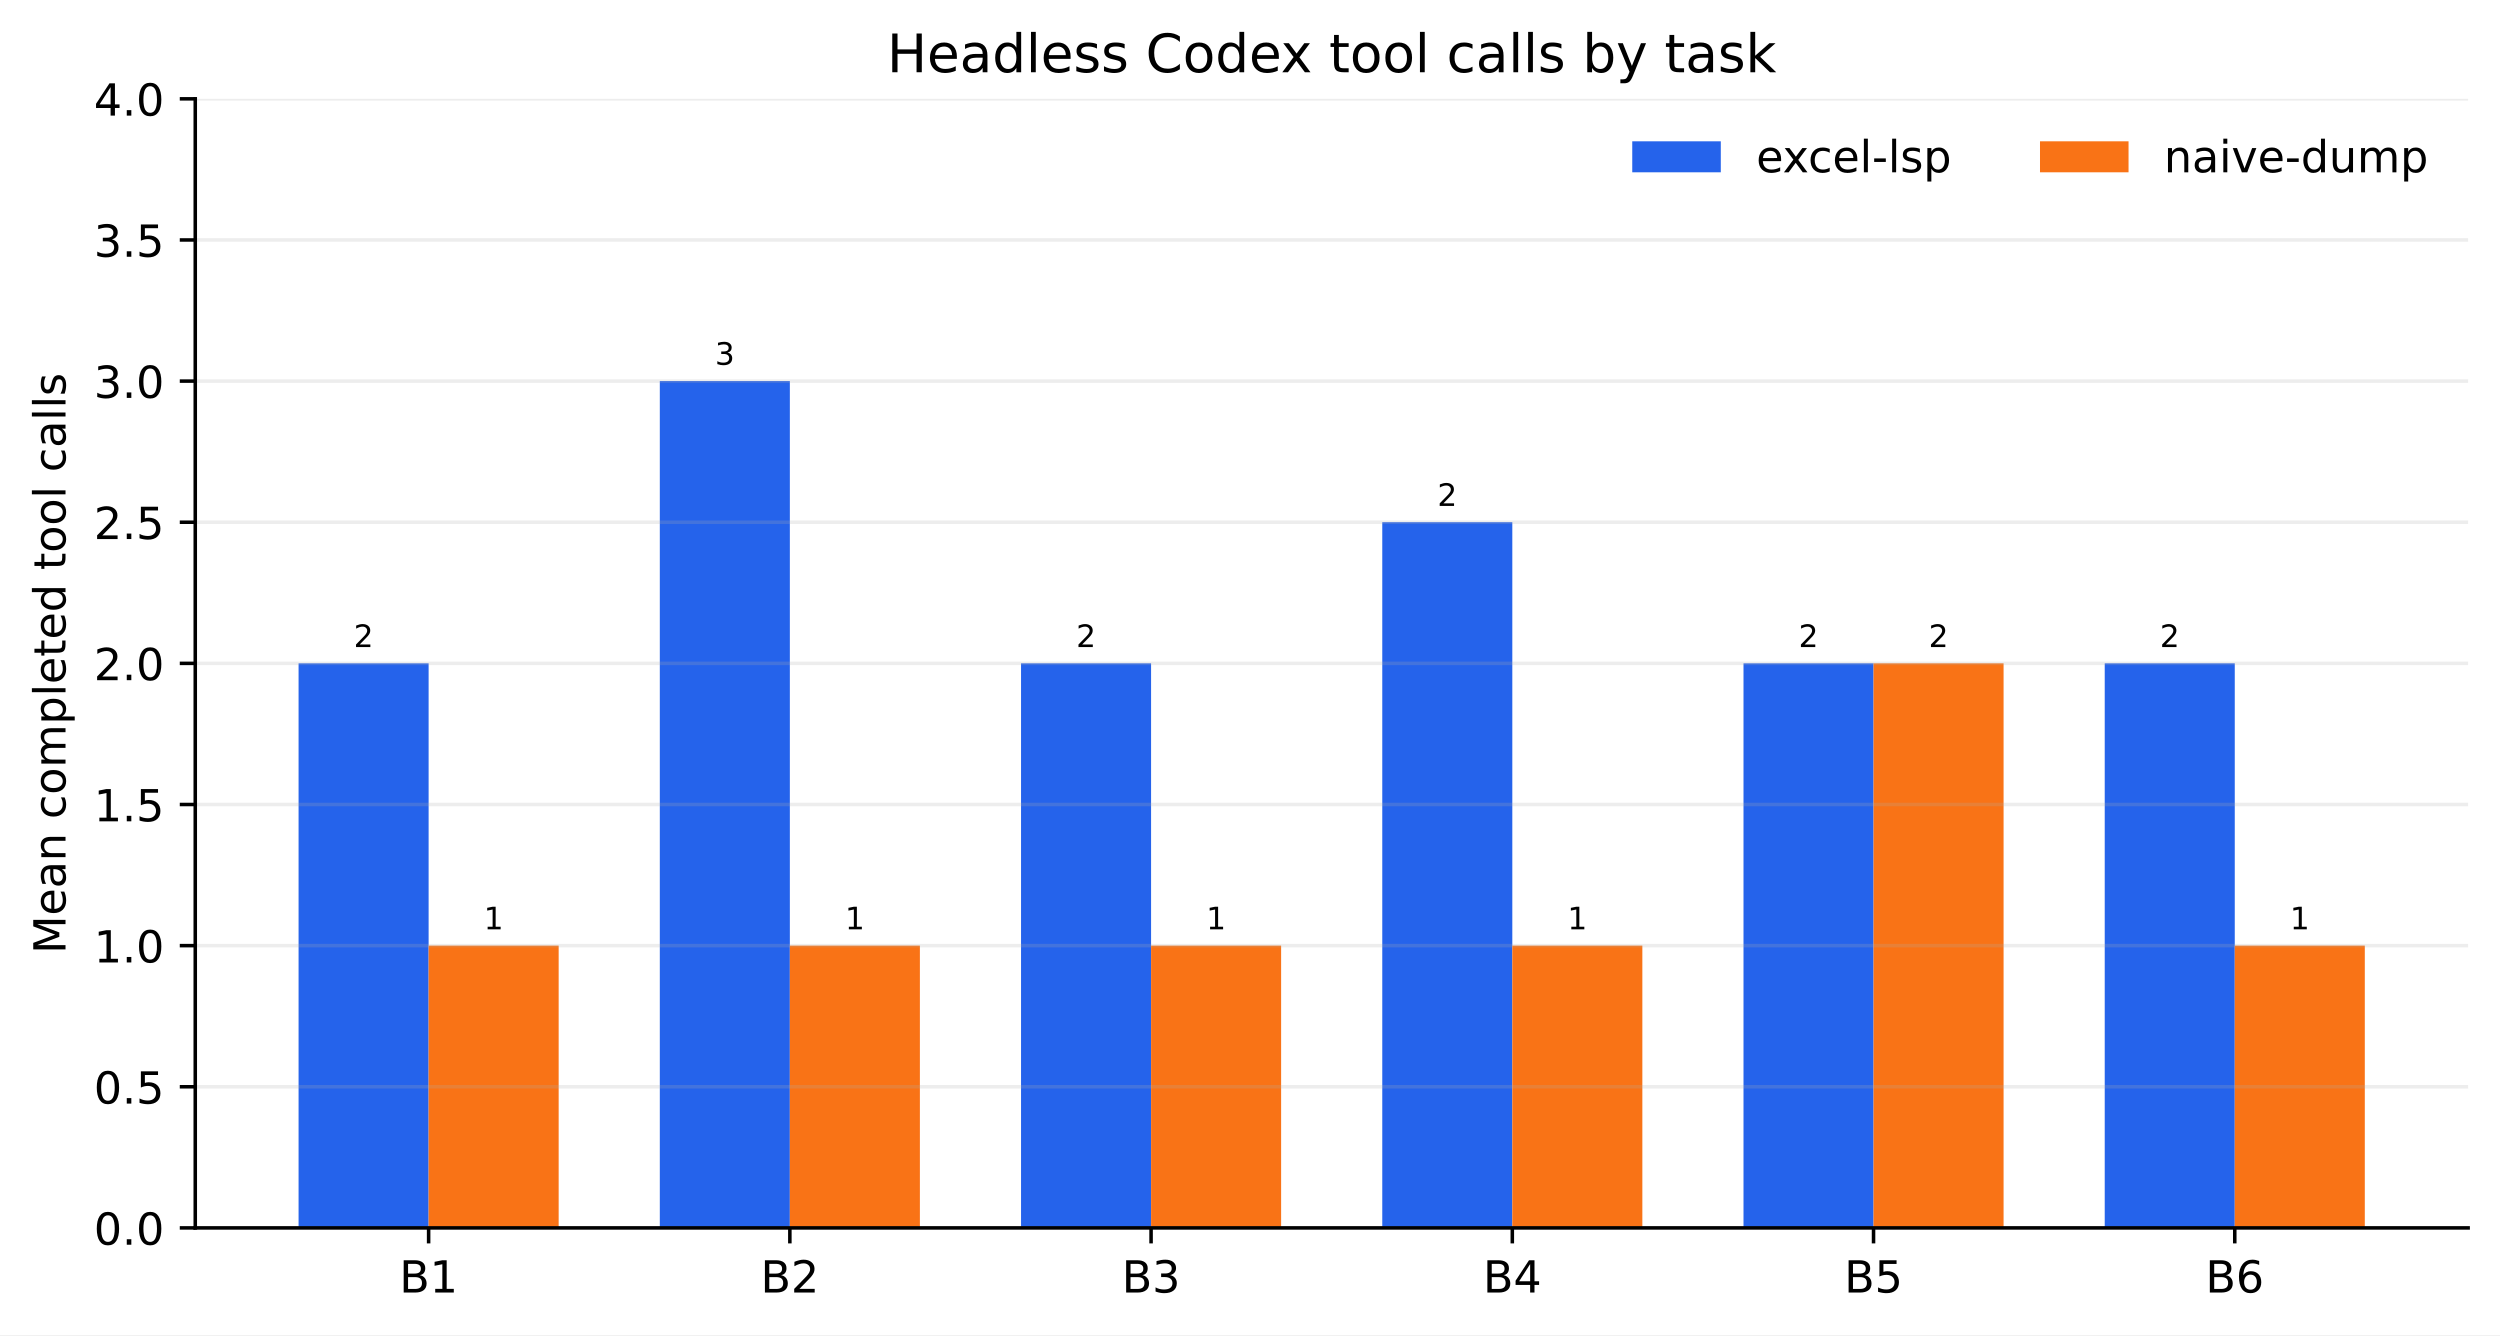
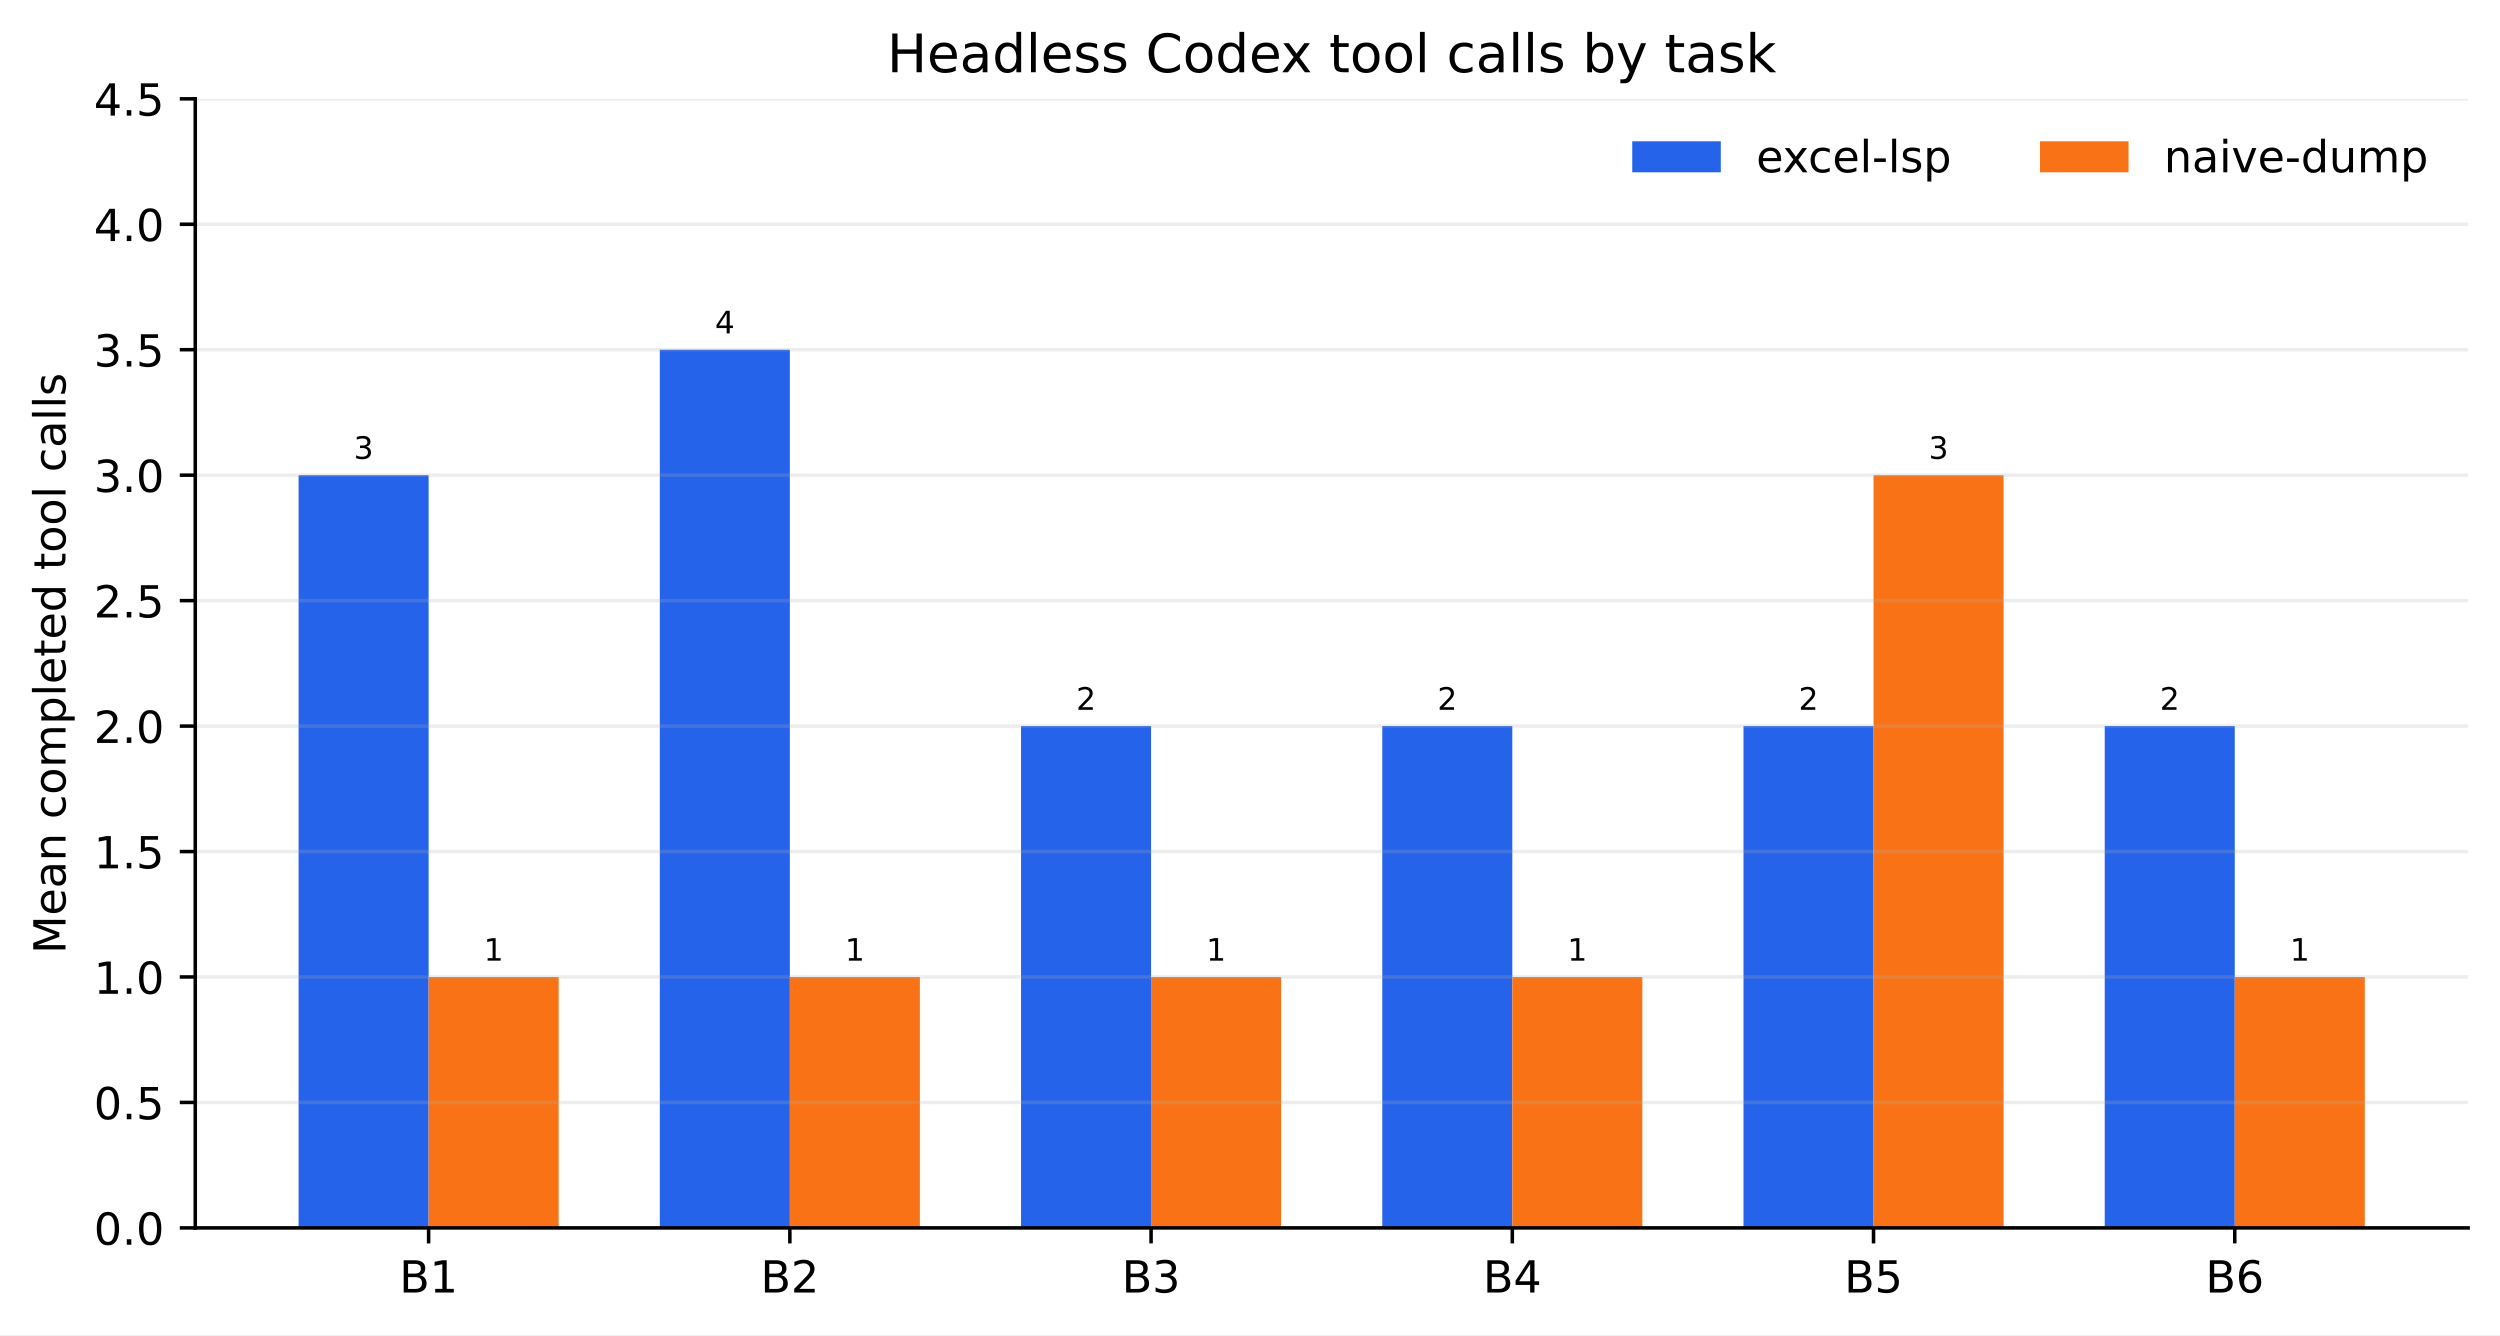
<svg xmlns="http://www.w3.org/2000/svg" xmlns:xlink="http://www.w3.org/1999/xlink" width="564.664pt" height="301.542pt" viewBox="0 0 564.664 301.542" version="1.1">
  <defs>
    <style type="text/css">*{stroke-linejoin: round; stroke-linecap: butt}</style>
  </defs>
  <g id="figure_1">
    <g id="patch_1">
      <path d="M 0 301.542 L 564.664 301.542 L 564.664 0 L 0 0 z " style="fill: #ffffff" />
    </g>
    <g id="axes_1">
      <g id="patch_2">
        <path d="M 44.104 277.342 L 557.464 277.342 L 557.464 22.318 L 44.104 22.318 z " style="fill: #ffffff" />
      </g>
      <g id="patch_3">
-         <path d="M 67.438 277.342 L 96.811 277.342 L 96.811 149.83 L 67.438 149.83 z " clip-path="url(#pd9f6a88621)" style="fill: #2563eb" />
+         <path d="M 67.438 277.342 L 96.811 277.342 L 96.811 107.326 L 67.438 107.326 z " clip-path="url(#pd9f6a88621)" style="fill: #2563eb" />
      </g>
      <g id="patch_4">
-         <path d="M 149.028 277.342 L 178.4 277.342 L 178.4 86.074 L 149.028 86.074 z " clip-path="url(#pd9f6a88621)" style="fill: #2563eb" />
+         <path d="M 149.028 277.342 L 178.4 277.342 L 178.4 78.99 L 149.028 78.99 z " clip-path="url(#pd9f6a88621)" style="fill: #2563eb" />
      </g>
      <g id="patch_5">
-         <path d="M 230.617 277.342 L 259.989 277.342 L 259.989 149.83 L 230.617 149.83 z " clip-path="url(#pd9f6a88621)" style="fill: #2563eb" />
+         <path d="M 230.617 277.342 L 259.989 277.342 L 259.989 163.998 L 230.617 163.998 z " clip-path="url(#pd9f6a88621)" style="fill: #2563eb" />
      </g>
      <g id="patch_6">
-         <path d="M 312.206 277.342 L 341.579 277.342 L 341.579 117.952 L 312.206 117.952 z " clip-path="url(#pd9f6a88621)" style="fill: #2563eb" />
+         <path d="M 312.206 277.342 L 341.579 277.342 L 341.579 163.998 L 312.206 163.998 z " clip-path="url(#pd9f6a88621)" style="fill: #2563eb" />
      </g>
      <g id="patch_7">
-         <path d="M 393.796 277.342 L 423.168 277.342 L 423.168 149.83 L 393.796 149.83 z " clip-path="url(#pd9f6a88621)" style="fill: #2563eb" />
+         <path d="M 393.796 277.342 L 423.168 277.342 L 423.168 163.998 L 393.796 163.998 z " clip-path="url(#pd9f6a88621)" style="fill: #2563eb" />
      </g>
      <g id="patch_8">
-         <path d="M 475.385 277.342 L 504.757 277.342 L 504.757 149.83 L 475.385 149.83 z " clip-path="url(#pd9f6a88621)" style="fill: #2563eb" />
+         <path d="M 475.385 277.342 L 504.757 277.342 L 504.757 163.998 L 475.385 163.998 z " clip-path="url(#pd9f6a88621)" style="fill: #2563eb" />
      </g>
      <g id="patch_9">
-         <path d="M 96.811 277.342 L 126.183 277.342 L 126.183 213.586 L 96.811 213.586 z " clip-path="url(#pd9f6a88621)" style="fill: #f97316" />
+         <path d="M 96.811 277.342 L 126.183 277.342 L 126.183 220.67 L 96.811 220.67 z " clip-path="url(#pd9f6a88621)" style="fill: #f97316" />
      </g>
      <g id="patch_10">
-         <path d="M 178.4 277.342 L 207.772 277.342 L 207.772 213.586 L 178.4 213.586 z " clip-path="url(#pd9f6a88621)" style="fill: #f97316" />
+         <path d="M 178.4 277.342 L 207.772 277.342 L 207.772 220.67 L 178.4 220.67 z " clip-path="url(#pd9f6a88621)" style="fill: #f97316" />
      </g>
      <g id="patch_11">
-         <path d="M 259.989 277.342 L 289.361 277.342 L 289.361 213.586 L 259.989 213.586 z " clip-path="url(#pd9f6a88621)" style="fill: #f97316" />
+         <path d="M 259.989 277.342 L 289.361 277.342 L 289.361 220.67 L 259.989 220.67 z " clip-path="url(#pd9f6a88621)" style="fill: #f97316" />
      </g>
      <g id="patch_12">
-         <path d="M 341.579 277.342 L 370.951 277.342 L 370.951 213.586 L 341.579 213.586 z " clip-path="url(#pd9f6a88621)" style="fill: #f97316" />
+         <path d="M 341.579 277.342 L 370.951 277.342 L 370.951 220.67 L 341.579 220.67 z " clip-path="url(#pd9f6a88621)" style="fill: #f97316" />
      </g>
      <g id="patch_13">
-         <path d="M 423.168 277.342 L 452.54 277.342 L 452.54 149.83 L 423.168 149.83 z " clip-path="url(#pd9f6a88621)" style="fill: #f97316" />
+         <path d="M 423.168 277.342 L 452.54 277.342 L 452.54 107.326 L 423.168 107.326 z " clip-path="url(#pd9f6a88621)" style="fill: #f97316" />
      </g>
      <g id="patch_14">
-         <path d="M 504.757 277.342 L 534.129 277.342 L 534.129 213.586 L 504.757 213.586 z " clip-path="url(#pd9f6a88621)" style="fill: #f97316" />
+         <path d="M 504.757 277.342 L 534.129 277.342 L 534.129 220.67 L 504.757 220.67 z " clip-path="url(#pd9f6a88621)" style="fill: #f97316" />
      </g>
      <g id="matplotlib.axis_1">
        <g id="xtick_1">
          <g id="line2d_1">
            <defs>
              <path id="m4d26722b5f" d="M 0 0 L 0 3.5 " style="stroke: #000000; stroke-width: 0.8" />
            </defs>
            <g>
              <use xlink:href="#m4d26722b5f" x="96.811" y="277.342" style="stroke: #000000; stroke-width: 0.8" />
            </g>
          </g>
          <g id="text_1">
            <g transform="translate(90.19889 291.9398) scale(0.1 -0.1)">
              <defs>
                <path id="DejaVuSans-25" d="M 1259 2228 L 1259 519 L 2272 519 Q 2781 519 3026 730 Q 3272 941 3272 1375 Q 3272 1813 3026 2020 Q 2781 2228 2272 2228 L 1259 2228 z M 1259 4147 L 1259 2741 L 2194 2741 Q 2656 2741 2882 2914 Q 3109 3088 3109 3444 Q 3109 3797 2882 3972 Q 2656 4147 2194 4147 L 1259 4147 z M 628 4666 L 2241 4666 Q 2963 4666 3353 4366 Q 3744 4066 3744 3513 Q 3744 3084 3544 2831 Q 3344 2578 2956 2516 Q 3422 2416 3680 2098 Q 3938 1781 3938 1306 Q 3938 681 3513 340 Q 3088 0 2303 0 L 628 0 L 628 4666 z " transform="scale(0.015625)" />
                <path id="DejaVuSans-14" d="M 794 531 L 1825 531 L 1825 4091 L 703 3866 L 703 4441 L 1819 4666 L 2450 4666 L 2450 531 L 3481 531 L 3481 0 L 794 0 L 794 531 z " transform="scale(0.015625)" />
              </defs>
              <use xlink:href="#DejaVuSans-25" />
              <use xlink:href="#DejaVuSans-14" transform="translate(68.60938 0)" />
            </g>
          </g>
        </g>
        <g id="xtick_2">
          <g id="line2d_2">
            <g>
              <use xlink:href="#m4d26722b5f" x="178.4" y="277.342" style="stroke: #000000; stroke-width: 0.8" />
            </g>
          </g>
          <g id="text_2">
            <g transform="translate(171.7882 291.9398) scale(0.1 -0.1)">
              <defs>
                <path id="DejaVuSans-15" d="M 1228 531 L 3431 531 L 3431 0 L 469 0 L 469 531 Q 828 903 1448 1529 Q 2069 2156 2228 2338 Q 2531 2678 2651 2914 Q 2772 3150 2772 3378 Q 2772 3750 2511 3984 Q 2250 4219 1831 4219 Q 1534 4219 1204 4116 Q 875 4013 500 3803 L 500 4441 Q 881 4594 1212 4672 Q 1544 4750 1819 4750 Q 2544 4750 2975 4387 Q 3406 4025 3406 3419 Q 3406 3131 3298 2873 Q 3191 2616 2906 2266 Q 2828 2175 2409 1742 Q 1991 1309 1228 531 z " transform="scale(0.015625)" />
              </defs>
              <use xlink:href="#DejaVuSans-25" />
              <use xlink:href="#DejaVuSans-15" transform="translate(68.60938 0)" />
            </g>
          </g>
        </g>
        <g id="xtick_3">
          <g id="line2d_3">
            <g>
              <use xlink:href="#m4d26722b5f" x="259.989" y="277.342" style="stroke: #000000; stroke-width: 0.8" />
            </g>
          </g>
          <g id="text_3">
            <g transform="translate(253.3775 291.9398) scale(0.1 -0.1)">
              <defs>
                <path id="DejaVuSans-16" d="M 2597 2516 Q 3050 2419 3304 2112 Q 3559 1806 3559 1356 Q 3559 666 3084 287 Q 2609 -91 1734 -91 Q 1441 -91 1130 -33 Q 819 25 488 141 L 488 750 Q 750 597 1062 519 Q 1375 441 1716 441 Q 2309 441 2620 675 Q 2931 909 2931 1356 Q 2931 1769 2642 2001 Q 2353 2234 1838 2234 L 1294 2234 L 1294 2753 L 1863 2753 Q 2328 2753 2575 2939 Q 2822 3125 2822 3475 Q 2822 3834 2567 4026 Q 2313 4219 1838 4219 Q 1578 4219 1281 4162 Q 984 4106 628 3988 L 628 4550 Q 988 4650 1302 4700 Q 1616 4750 1894 4750 Q 2613 4750 3031 4423 Q 3450 4097 3450 3541 Q 3450 3153 3228 2886 Q 3006 2619 2597 2516 z " transform="scale(0.015625)" />
              </defs>
              <use xlink:href="#DejaVuSans-25" />
              <use xlink:href="#DejaVuSans-16" transform="translate(68.60938 0)" />
            </g>
          </g>
        </g>
        <g id="xtick_4">
          <g id="line2d_4">
            <g>
              <use xlink:href="#m4d26722b5f" x="341.579" y="277.342" style="stroke: #000000; stroke-width: 0.8" />
            </g>
          </g>
          <g id="text_4">
            <g transform="translate(334.9668 291.9398) scale(0.1 -0.1)">
              <defs>
                <path id="DejaVuSans-17" d="M 2419 4116 L 825 1625 L 2419 1625 L 2419 4116 z M 2253 4666 L 3047 4666 L 3047 1625 L 3713 1625 L 3713 1100 L 3047 1100 L 3047 0 L 2419 0 L 2419 1100 L 313 1100 L 313 1709 L 2253 4666 z " transform="scale(0.015625)" />
              </defs>
              <use xlink:href="#DejaVuSans-25" />
              <use xlink:href="#DejaVuSans-17" transform="translate(68.60938 0)" />
            </g>
          </g>
        </g>
        <g id="xtick_5">
          <g id="line2d_5">
            <g>
              <use xlink:href="#m4d26722b5f" x="423.168" y="277.342" style="stroke: #000000; stroke-width: 0.8" />
            </g>
          </g>
          <g id="text_5">
            <g transform="translate(416.5562 291.9398) scale(0.1 -0.1)">
              <defs>
                <path id="DejaVuSans-18" d="M 691 4666 L 3169 4666 L 3169 4134 L 1269 4134 L 1269 2991 Q 1406 3038 1543 3061 Q 1681 3084 1819 3084 Q 2600 3084 3056 2656 Q 3513 2228 3513 1497 Q 3513 744 3044 326 Q 2575 -91 1722 -91 Q 1428 -91 1123 -41 Q 819 9 494 109 L 494 744 Q 775 591 1075 516 Q 1375 441 1709 441 Q 2250 441 2565 725 Q 2881 1009 2881 1497 Q 2881 1984 2565 2268 Q 2250 2553 1709 2553 Q 1456 2553 1204 2497 Q 953 2441 691 2322 L 691 4666 z " transform="scale(0.015625)" />
              </defs>
              <use xlink:href="#DejaVuSans-25" />
              <use xlink:href="#DejaVuSans-18" transform="translate(68.60938 0)" />
            </g>
          </g>
        </g>
        <g id="xtick_6">
          <g id="line2d_6">
            <g>
              <use xlink:href="#m4d26722b5f" x="504.757" y="277.342" style="stroke: #000000; stroke-width: 0.8" />
            </g>
          </g>
          <g id="text_6">
            <g transform="translate(498.1455 291.9398) scale(0.1 -0.1)">
              <defs>
                <path id="DejaVuSans-19" d="M 2113 2584 Q 1688 2584 1439 2293 Q 1191 2003 1191 1497 Q 1191 994 1439 701 Q 1688 409 2113 409 Q 2538 409 2786 701 Q 3034 994 3034 1497 Q 3034 2003 2786 2293 Q 2538 2584 2113 2584 z M 3366 4563 L 3366 3988 Q 3128 4100 2886 4159 Q 2644 4219 2406 4219 Q 1781 4219 1451 3797 Q 1122 3375 1075 2522 Q 1259 2794 1537 2939 Q 1816 3084 2150 3084 Q 2853 3084 3261 2657 Q 3669 2231 3669 1497 Q 3669 778 3244 343 Q 2819 -91 2113 -91 Q 1303 -91 875 529 Q 447 1150 447 2328 Q 447 3434 972 4092 Q 1497 4750 2381 4750 Q 2619 4750 2861 4703 Q 3103 4656 3366 4563 z " transform="scale(0.015625)" />
              </defs>
              <use xlink:href="#DejaVuSans-25" />
              <use xlink:href="#DejaVuSans-19" transform="translate(68.60938 0)" />
            </g>
          </g>
        </g>
      </g>
      <g id="matplotlib.axis_2">
        <g id="ytick_1">
          <g id="line2d_7">
            <path d="M 44.104 277.342 L 557.464 277.342 " clip-path="url(#pd9f6a88621)" style="fill: none; stroke: #b0b0b0; stroke-opacity: 0.22; stroke-width: 0.8; stroke-linecap: square" />
          </g>
          <g id="line2d_8">
            <defs>
              <path id="mf0ad8e5851" d="M 0 0 L -3.5 0 " style="stroke: #000000; stroke-width: 0.8" />
            </defs>
            <g>
              <use xlink:href="#mf0ad8e5851" x="44.104" y="277.342" style="stroke: #000000; stroke-width: 0.8" />
            </g>
          </g>
          <g id="text_7">
            <g transform="translate(21.20078 281.141) scale(0.1 -0.1)">
              <defs>
                <path id="DejaVuSans-13" d="M 2034 4250 Q 1547 4250 1301 3770 Q 1056 3291 1056 2328 Q 1056 1369 1301 889 Q 1547 409 2034 409 Q 2525 409 2770 889 Q 3016 1369 3016 2328 Q 3016 3291 2770 3770 Q 2525 4250 2034 4250 z M 2034 4750 Q 2819 4750 3233 4129 Q 3647 3509 3647 2328 Q 3647 1150 3233 529 Q 2819 -91 2034 -91 Q 1250 -91 836 529 Q 422 1150 422 2328 Q 422 3509 836 4129 Q 1250 4750 2034 4750 z " transform="scale(0.015625)" />
                <path id="DejaVuSans-11" d="M 684 794 L 1344 794 L 1344 0 L 684 0 L 684 794 z " transform="scale(0.015625)" />
              </defs>
              <use xlink:href="#DejaVuSans-13" />
              <use xlink:href="#DejaVuSans-11" transform="translate(63.625 0)" />
              <use xlink:href="#DejaVuSans-13" transform="translate(95.40625 0)" />
            </g>
          </g>
        </g>
        <g id="ytick_2">
          <g id="line2d_9">
-             <path d="M 44.104 245.464 L 557.464 245.464 " clip-path="url(#pd9f6a88621)" style="fill: none; stroke: #b0b0b0; stroke-opacity: 0.22; stroke-width: 0.8; stroke-linecap: square" />
+             <path d="M 44.104 249.006 L 557.464 249.006 " clip-path="url(#pd9f6a88621)" style="fill: none; stroke: #b0b0b0; stroke-opacity: 0.22; stroke-width: 0.8; stroke-linecap: square" />
          </g>
          <g id="line2d_10">
            <g>
-               <use xlink:href="#mf0ad8e5851" x="44.104" y="245.464" style="stroke: #000000; stroke-width: 0.8" />
+               <use xlink:href="#mf0ad8e5851" x="44.104" y="249.006" style="stroke: #000000; stroke-width: 0.8" />
            </g>
          </g>
          <g id="text_8">
-             <g transform="translate(21.20078 249.263) scale(0.1 -0.1)">
+             <g transform="translate(21.20078 252.805) scale(0.1 -0.1)">
              <use xlink:href="#DejaVuSans-13" />
              <use xlink:href="#DejaVuSans-11" transform="translate(63.625 0)" />
              <use xlink:href="#DejaVuSans-18" transform="translate(95.40625 0)" />
            </g>
          </g>
        </g>
        <g id="ytick_3">
          <g id="line2d_11">
-             <path d="M 44.104 213.586 L 557.464 213.586 " clip-path="url(#pd9f6a88621)" style="fill: none; stroke: #b0b0b0; stroke-opacity: 0.22; stroke-width: 0.8; stroke-linecap: square" />
+             <path d="M 44.104 220.67 L 557.464 220.67 " clip-path="url(#pd9f6a88621)" style="fill: none; stroke: #b0b0b0; stroke-opacity: 0.22; stroke-width: 0.8; stroke-linecap: square" />
          </g>
          <g id="line2d_12">
            <g>
-               <use xlink:href="#mf0ad8e5851" x="44.104" y="213.586" style="stroke: #000000; stroke-width: 0.8" />
+               <use xlink:href="#mf0ad8e5851" x="44.104" y="220.67" style="stroke: #000000; stroke-width: 0.8" />
            </g>
          </g>
          <g id="text_9">
-             <g transform="translate(21.20078 217.385) scale(0.1 -0.1)">
+             <g transform="translate(21.20078 224.469) scale(0.1 -0.1)">
              <use xlink:href="#DejaVuSans-14" />
              <use xlink:href="#DejaVuSans-11" transform="translate(63.625 0)" />
              <use xlink:href="#DejaVuSans-13" transform="translate(95.40625 0)" />
            </g>
          </g>
        </g>
        <g id="ytick_4">
          <g id="line2d_13">
-             <path d="M 44.104 181.708 L 557.464 181.708 " clip-path="url(#pd9f6a88621)" style="fill: none; stroke: #b0b0b0; stroke-opacity: 0.22; stroke-width: 0.8; stroke-linecap: square" />
+             <path d="M 44.104 192.334 L 557.464 192.334 " clip-path="url(#pd9f6a88621)" style="fill: none; stroke: #b0b0b0; stroke-opacity: 0.22; stroke-width: 0.8; stroke-linecap: square" />
          </g>
          <g id="line2d_14">
            <g>
-               <use xlink:href="#mf0ad8e5851" x="44.104" y="181.708" style="stroke: #000000; stroke-width: 0.8" />
+               <use xlink:href="#mf0ad8e5851" x="44.104" y="192.334" style="stroke: #000000; stroke-width: 0.8" />
            </g>
          </g>
          <g id="text_10">
-             <g transform="translate(21.20078 185.507) scale(0.1 -0.1)">
+             <g transform="translate(21.20078 196.133) scale(0.1 -0.1)">
              <use xlink:href="#DejaVuSans-14" />
              <use xlink:href="#DejaVuSans-11" transform="translate(63.625 0)" />
              <use xlink:href="#DejaVuSans-18" transform="translate(95.40625 0)" />
            </g>
          </g>
        </g>
        <g id="ytick_5">
          <g id="line2d_15">
-             <path d="M 44.104 149.83 L 557.464 149.83 " clip-path="url(#pd9f6a88621)" style="fill: none; stroke: #b0b0b0; stroke-opacity: 0.22; stroke-width: 0.8; stroke-linecap: square" />
+             <path d="M 44.104 163.998 L 557.464 163.998 " clip-path="url(#pd9f6a88621)" style="fill: none; stroke: #b0b0b0; stroke-opacity: 0.22; stroke-width: 0.8; stroke-linecap: square" />
          </g>
          <g id="line2d_16">
            <g>
-               <use xlink:href="#mf0ad8e5851" x="44.104" y="149.83" style="stroke: #000000; stroke-width: 0.8" />
+               <use xlink:href="#mf0ad8e5851" x="44.104" y="163.998" style="stroke: #000000; stroke-width: 0.8" />
            </g>
          </g>
          <g id="text_11">
-             <g transform="translate(21.20078 153.629) scale(0.1 -0.1)">
+             <g transform="translate(21.20078 167.797) scale(0.1 -0.1)">
              <use xlink:href="#DejaVuSans-15" />
              <use xlink:href="#DejaVuSans-11" transform="translate(63.625 0)" />
              <use xlink:href="#DejaVuSans-13" transform="translate(95.40625 0)" />
            </g>
          </g>
        </g>
        <g id="ytick_6">
          <g id="line2d_17">
-             <path d="M 44.104 117.952 L 557.464 117.952 " clip-path="url(#pd9f6a88621)" style="fill: none; stroke: #b0b0b0; stroke-opacity: 0.22; stroke-width: 0.8; stroke-linecap: square" />
+             <path d="M 44.104 135.662 L 557.464 135.662 " clip-path="url(#pd9f6a88621)" style="fill: none; stroke: #b0b0b0; stroke-opacity: 0.22; stroke-width: 0.8; stroke-linecap: square" />
          </g>
          <g id="line2d_18">
            <g>
-               <use xlink:href="#mf0ad8e5851" x="44.104" y="117.952" style="stroke: #000000; stroke-width: 0.8" />
+               <use xlink:href="#mf0ad8e5851" x="44.104" y="135.662" style="stroke: #000000; stroke-width: 0.8" />
            </g>
          </g>
          <g id="text_12">
-             <g transform="translate(21.20078 121.751) scale(0.1 -0.1)">
+             <g transform="translate(21.20078 139.461) scale(0.1 -0.1)">
              <use xlink:href="#DejaVuSans-15" />
              <use xlink:href="#DejaVuSans-11" transform="translate(63.625 0)" />
              <use xlink:href="#DejaVuSans-18" transform="translate(95.40625 0)" />
            </g>
          </g>
        </g>
        <g id="ytick_7">
          <g id="line2d_19">
-             <path d="M 44.104 86.074 L 557.464 86.074 " clip-path="url(#pd9f6a88621)" style="fill: none; stroke: #b0b0b0; stroke-opacity: 0.22; stroke-width: 0.8; stroke-linecap: square" />
+             <path d="M 44.104 107.326 L 557.464 107.326 " clip-path="url(#pd9f6a88621)" style="fill: none; stroke: #b0b0b0; stroke-opacity: 0.22; stroke-width: 0.8; stroke-linecap: square" />
          </g>
          <g id="line2d_20">
            <g>
-               <use xlink:href="#mf0ad8e5851" x="44.104" y="86.074" style="stroke: #000000; stroke-width: 0.8" />
+               <use xlink:href="#mf0ad8e5851" x="44.104" y="107.326" style="stroke: #000000; stroke-width: 0.8" />
            </g>
          </g>
          <g id="text_13">
-             <g transform="translate(21.20078 89.87295) scale(0.1 -0.1)">
+             <g transform="translate(21.20078 111.125) scale(0.1 -0.1)">
              <use xlink:href="#DejaVuSans-16" />
              <use xlink:href="#DejaVuSans-11" transform="translate(63.625 0)" />
              <use xlink:href="#DejaVuSans-13" transform="translate(95.40625 0)" />
            </g>
          </g>
        </g>
        <g id="ytick_8">
          <g id="line2d_21">
-             <path d="M 44.104 54.196 L 557.464 54.196 " clip-path="url(#pd9f6a88621)" style="fill: none; stroke: #b0b0b0; stroke-opacity: 0.22; stroke-width: 0.8; stroke-linecap: square" />
+             <path d="M 44.104 78.99 L 557.464 78.99 " clip-path="url(#pd9f6a88621)" style="fill: none; stroke: #b0b0b0; stroke-opacity: 0.22; stroke-width: 0.8; stroke-linecap: square" />
          </g>
          <g id="line2d_22">
            <g>
-               <use xlink:href="#mf0ad8e5851" x="44.104" y="54.196" style="stroke: #000000; stroke-width: 0.8" />
+               <use xlink:href="#mf0ad8e5851" x="44.104" y="78.99" style="stroke: #000000; stroke-width: 0.8" />
            </g>
          </g>
          <g id="text_14">
-             <g transform="translate(21.20078 57.99495) scale(0.1 -0.1)">
+             <g transform="translate(21.20078 82.78895) scale(0.1 -0.1)">
              <use xlink:href="#DejaVuSans-16" />
              <use xlink:href="#DejaVuSans-11" transform="translate(63.625 0)" />
              <use xlink:href="#DejaVuSans-18" transform="translate(95.40625 0)" />
            </g>
          </g>
        </g>
        <g id="ytick_9">
          <g id="line2d_23">
+             <path d="M 44.104 50.654 L 557.464 50.654 " clip-path="url(#pd9f6a88621)" style="fill: none; stroke: #b0b0b0; stroke-opacity: 0.22; stroke-width: 0.8; stroke-linecap: square" />
+           </g>
+           <g id="line2d_24">
+             <g>
+               <use xlink:href="#mf0ad8e5851" x="44.104" y="50.654" style="stroke: #000000; stroke-width: 0.8" />
+             </g>
+           </g>
+           <g id="text_15">
+             <g transform="translate(21.20078 54.45295) scale(0.1 -0.1)">
+               <use xlink:href="#DejaVuSans-17" />
+               <use xlink:href="#DejaVuSans-11" transform="translate(63.625 0)" />
+               <use xlink:href="#DejaVuSans-13" transform="translate(95.40625 0)" />
+             </g>
+           </g>
+         </g>
+         <g id="ytick_10">
+           <g id="line2d_25">
            <path d="M 44.104 22.318 L 557.464 22.318 " clip-path="url(#pd9f6a88621)" style="fill: none; stroke: #b0b0b0; stroke-opacity: 0.22; stroke-width: 0.8; stroke-linecap: square" />
          </g>
-           <g id="line2d_24">
+           <g id="line2d_26">
            <g>
              <use xlink:href="#mf0ad8e5851" x="44.104" y="22.318" style="stroke: #000000; stroke-width: 0.8" />
            </g>
          </g>
-           <g id="text_15">
+           <g id="text_16">
            <g transform="translate(21.20078 26.11695) scale(0.1 -0.1)">
              <use xlink:href="#DejaVuSans-17" />
              <use xlink:href="#DejaVuSans-11" transform="translate(63.625 0)" />
-               <use xlink:href="#DejaVuSans-13" transform="translate(95.40625 0)" />
-             </g>
-           </g>
-         </g>
-         <g id="text_16">
+               <use xlink:href="#DejaVuSans-18" transform="translate(95.40625 0)" />
+             </g>
+           </g>
+         </g>
+         <g id="text_17">
          <g transform="translate(14.79844 215.4145) rotate(-90) scale(0.1 -0.1)">
            <defs>
              <path id="DejaVuSans-30" d="M 628 4666 L 1569 4666 L 2759 1491 L 3956 4666 L 4897 4666 L 4897 0 L 4281 0 L 4281 4097 L 3078 897 L 2444 897 L 1241 4097 L 1241 0 L 628 0 L 628 4666 z " transform="scale(0.015625)" />
              <path id="DejaVuSans-48" d="M 3597 1894 L 3597 1613 L 953 1613 Q 991 1019 1311 708 Q 1631 397 2203 397 Q 2534 397 2845 478 Q 3156 559 3463 722 L 3463 178 Q 3153 47 2828 -22 Q 2503 -91 2169 -91 Q 1331 -91 842 396 Q 353 884 353 1716 Q 353 2575 817 3079 Q 1281 3584 2069 3584 Q 2775 3584 3186 3129 Q 3597 2675 3597 1894 z M 3022 2063 Q 3016 2534 2758 2815 Q 2500 3097 2075 3097 Q 1594 3097 1305 2825 Q 1016 2553 972 2059 L 3022 2063 z " transform="scale(0.015625)" />
              <path id="DejaVuSans-44" d="M 2194 1759 Q 1497 1759 1228 1600 Q 959 1441 959 1056 Q 959 750 1161 570 Q 1363 391 1709 391 Q 2188 391 2477 730 Q 2766 1069 2766 1631 L 2766 1759 L 2194 1759 z M 3341 1997 L 3341 0 L 2766 0 L 2766 531 Q 2569 213 2275 61 Q 1981 -91 1556 -91 Q 1019 -91 701 211 Q 384 513 384 1019 Q 384 1609 779 1909 Q 1175 2209 1959 2209 L 2766 2209 L 2766 2266 Q 2766 2663 2505 2880 Q 2244 3097 1772 3097 Q 1472 3097 1187 3025 Q 903 2953 641 2809 L 641 3341 Q 956 3463 1253 3523 Q 1550 3584 1831 3584 Q 2591 3584 2966 3190 Q 3341 2797 3341 1997 z " transform="scale(0.015625)" />
              <path id="DejaVuSans-51" d="M 3513 2113 L 3513 0 L 2938 0 L 2938 2094 Q 2938 2591 2744 2837 Q 2550 3084 2163 3084 Q 1697 3084 1428 2787 Q 1159 2491 1159 1978 L 1159 0 L 581 0 L 581 3500 L 1159 3500 L 1159 2956 Q 1366 3272 1645 3428 Q 1925 3584 2291 3584 Q 2894 3584 3203 3211 Q 3513 2838 3513 2113 z " transform="scale(0.015625)" />
              <path id="DejaVuSans-3" transform="scale(0.015625)" />
              <path id="DejaVuSans-46" d="M 3122 3366 L 3122 2828 Q 2878 2963 2633 3030 Q 2388 3097 2138 3097 Q 1578 3097 1268 2742 Q 959 2388 959 1747 Q 959 1106 1268 751 Q 1578 397 2138 397 Q 2388 397 2633 464 Q 2878 531 3122 666 L 3122 134 Q 2881 22 2623 -34 Q 2366 -91 2075 -91 Q 1284 -91 818 406 Q 353 903 353 1747 Q 353 2603 823 3093 Q 1294 3584 2113 3584 Q 2378 3584 2631 3529 Q 2884 3475 3122 3366 z " transform="scale(0.015625)" />
              <path id="DejaVuSans-52" d="M 1959 3097 Q 1497 3097 1228 2736 Q 959 2375 959 1747 Q 959 1119 1226 758 Q 1494 397 1959 397 Q 2419 397 2687 759 Q 2956 1122 2956 1747 Q 2956 2369 2687 2733 Q 2419 3097 1959 3097 z M 1959 3584 Q 2709 3584 3137 3096 Q 3566 2609 3566 1747 Q 3566 888 3137 398 Q 2709 -91 1959 -91 Q 1206 -91 779 398 Q 353 888 353 1747 Q 353 2609 779 3096 Q 1206 3584 1959 3584 z " transform="scale(0.015625)" />
              <path id="DejaVuSans-50" d="M 3328 2828 Q 3544 3216 3844 3400 Q 4144 3584 4550 3584 Q 5097 3584 5394 3201 Q 5691 2819 5691 2113 L 5691 0 L 5113 0 L 5113 2094 Q 5113 2597 4934 2840 Q 4756 3084 4391 3084 Q 3944 3084 3684 2787 Q 3425 2491 3425 1978 L 3425 0 L 2847 0 L 2847 2094 Q 2847 2600 2669 2842 Q 2491 3084 2119 3084 Q 1678 3084 1418 2786 Q 1159 2488 1159 1978 L 1159 0 L 581 0 L 581 3500 L 1159 3500 L 1159 2956 Q 1356 3278 1631 3431 Q 1906 3584 2284 3584 Q 2666 3584 2933 3390 Q 3200 3197 3328 2828 z " transform="scale(0.015625)" />
              <path id="DejaVuSans-53" d="M 1159 525 L 1159 -1331 L 581 -1331 L 581 3500 L 1159 3500 L 1159 2969 Q 1341 3281 1617 3432 Q 1894 3584 2278 3584 Q 2916 3584 3314 3078 Q 3713 2572 3713 1747 Q 3713 922 3314 415 Q 2916 -91 2278 -91 Q 1894 -91 1617 61 Q 1341 213 1159 525 z M 3116 1747 Q 3116 2381 2855 2742 Q 2594 3103 2138 3103 Q 1681 3103 1420 2742 Q 1159 2381 1159 1747 Q 1159 1113 1420 752 Q 1681 391 2138 391 Q 2594 391 2855 752 Q 3116 1113 3116 1747 z " transform="scale(0.015625)" />
              <path id="DejaVuSans-4f" d="M 603 4863 L 1178 4863 L 1178 0 L 603 0 L 603 4863 z " transform="scale(0.015625)" />
              <path id="DejaVuSans-57" d="M 1172 4494 L 1172 3500 L 2356 3500 L 2356 3053 L 1172 3053 L 1172 1153 Q 1172 725 1289 603 Q 1406 481 1766 481 L 2356 481 L 2356 0 L 1766 0 Q 1100 0 847 248 Q 594 497 594 1153 L 594 3053 L 172 3053 L 172 3500 L 594 3500 L 594 4494 L 1172 4494 z " transform="scale(0.015625)" />
              <path id="DejaVuSans-47" d="M 2906 2969 L 2906 4863 L 3481 4863 L 3481 0 L 2906 0 L 2906 525 Q 2725 213 2448 61 Q 2172 -91 1784 -91 Q 1150 -91 751 415 Q 353 922 353 1747 Q 353 2572 751 3078 Q 1150 3584 1784 3584 Q 2172 3584 2448 3432 Q 2725 3281 2906 2969 z M 947 1747 Q 947 1113 1208 752 Q 1469 391 1925 391 Q 2381 391 2643 752 Q 2906 1113 2906 1747 Q 2906 2381 2643 2742 Q 2381 3103 1925 3103 Q 1469 3103 1208 2742 Q 947 2381 947 1747 z " transform="scale(0.015625)" />
              <path id="DejaVuSans-56" d="M 2834 3397 L 2834 2853 Q 2591 2978 2328 3040 Q 2066 3103 1784 3103 Q 1356 3103 1142 2972 Q 928 2841 928 2578 Q 928 2378 1081 2264 Q 1234 2150 1697 2047 L 1894 2003 Q 2506 1872 2764 1633 Q 3022 1394 3022 966 Q 3022 478 2636 193 Q 2250 -91 1575 -91 Q 1294 -91 989 -36 Q 684 19 347 128 L 347 722 Q 666 556 975 473 Q 1284 391 1588 391 Q 1994 391 2212 530 Q 2431 669 2431 922 Q 2431 1156 2273 1281 Q 2116 1406 1581 1522 L 1381 1569 Q 847 1681 609 1914 Q 372 2147 372 2553 Q 372 3047 722 3315 Q 1072 3584 1716 3584 Q 2034 3584 2315 3537 Q 2597 3491 2834 3397 z " transform="scale(0.015625)" />
            </defs>
            <use xlink:href="#DejaVuSans-30" />
            <use xlink:href="#DejaVuSans-48" transform="translate(86.28125 0)" />
            <use xlink:href="#DejaVuSans-44" transform="translate(147.8125 0)" />
            <use xlink:href="#DejaVuSans-51" transform="translate(209.0938 0)" />
            <use xlink:href="#DejaVuSans-3" transform="translate(272.4688 0)" />
            <use xlink:href="#DejaVuSans-46" transform="translate(304.25 0)" />
            <use xlink:href="#DejaVuSans-52" transform="translate(359.2344 0)" />
            <use xlink:href="#DejaVuSans-50" transform="translate(420.4219 0)" />
            <use xlink:href="#DejaVuSans-53" transform="translate(517.8281 0)" />
            <use xlink:href="#DejaVuSans-4f" transform="translate(581.3125 0)" />
            <use xlink:href="#DejaVuSans-48" transform="translate(609.0938 0)" />
            <use xlink:href="#DejaVuSans-57" transform="translate(670.625 0)" />
            <use xlink:href="#DejaVuSans-48" transform="translate(709.8281 0)" />
            <use xlink:href="#DejaVuSans-47" transform="translate(771.3594 0)" />
            <use xlink:href="#DejaVuSans-3" transform="translate(834.8438 0)" />
            <use xlink:href="#DejaVuSans-57" transform="translate(866.625 0)" />
            <use xlink:href="#DejaVuSans-52" transform="translate(905.8281 0)" />
            <use xlink:href="#DejaVuSans-52" transform="translate(967.0156 0)" />
            <use xlink:href="#DejaVuSans-4f" transform="translate(1028.203 0)" />
            <use xlink:href="#DejaVuSans-3" transform="translate(1055.984 0)" />
            <use xlink:href="#DejaVuSans-46" transform="translate(1087.766 0)" />
            <use xlink:href="#DejaVuSans-44" transform="translate(1142.75 0)" />
            <use xlink:href="#DejaVuSans-4f" transform="translate(1204.031 0)" />
            <use xlink:href="#DejaVuSans-4f" transform="translate(1231.812 0)" />
            <use xlink:href="#DejaVuSans-56" transform="translate(1259.594 0)" />
          </g>
        </g>
      </g>
      <g id="patch_15">
        <path d="M 44.104 277.342 L 44.104 22.318 " style="fill: none; stroke: #000000; stroke-width: 0.8; stroke-linejoin: miter; stroke-linecap: square" />
      </g>
      <g id="patch_16">
        <path d="M 44.104 277.342 L 557.464 277.342 " style="fill: none; stroke: #000000; stroke-width: 0.8; stroke-linejoin: miter; stroke-linecap: square" />
      </g>
-       <g id="text_17">
-         <g transform="translate(79.89765 146.1485) scale(0.07 -0.07)">
+       <g id="text_18">
+         <g transform="translate(79.89765 103.6445) scale(0.07 -0.07)">
+           <use xlink:href="#DejaVuSans-16" />
+         </g>
+       </g>
+       <g id="text_19">
+         <g transform="translate(161.487 75.30848) scale(0.07 -0.07)">
+           <use xlink:href="#DejaVuSans-17" />
+         </g>
+       </g>
+       <g id="text_20">
+         <g transform="translate(243.0763 160.3165) scale(0.07 -0.07)">
          <use xlink:href="#DejaVuSans-15" />
        </g>
      </g>
-       <g id="text_18">
-         <g transform="translate(161.487 82.39248) scale(0.07 -0.07)">
+       <g id="text_21">
+         <g transform="translate(324.6656 160.3165) scale(0.07 -0.07)">
+           <use xlink:href="#DejaVuSans-15" />
+         </g>
+       </g>
+       <g id="text_22">
+         <g transform="translate(406.2549 160.3165) scale(0.07 -0.07)">
+           <use xlink:href="#DejaVuSans-15" />
+         </g>
+       </g>
+       <g id="text_23">
+         <g transform="translate(487.8443 160.3165) scale(0.07 -0.07)">
+           <use xlink:href="#DejaVuSans-15" />
+         </g>
+       </g>
+       <g id="text_24">
+         <g transform="translate(109.2698 216.9885) scale(0.07 -0.07)">
+           <use xlink:href="#DejaVuSans-14" />
+         </g>
+       </g>
+       <g id="text_25">
+         <g transform="translate(190.8591 216.9885) scale(0.07 -0.07)">
+           <use xlink:href="#DejaVuSans-14" />
+         </g>
+       </g>
+       <g id="text_26">
+         <g transform="translate(272.4484 216.9885) scale(0.07 -0.07)">
+           <use xlink:href="#DejaVuSans-14" />
+         </g>
+       </g>
+       <g id="text_27">
+         <g transform="translate(354.0378 216.9885) scale(0.07 -0.07)">
+           <use xlink:href="#DejaVuSans-14" />
+         </g>
+       </g>
+       <g id="text_28">
+         <g transform="translate(435.6271 103.6445) scale(0.07 -0.07)">
          <use xlink:href="#DejaVuSans-16" />
        </g>
      </g>
-       <g id="text_19">
-         <g transform="translate(243.0763 146.1485) scale(0.07 -0.07)">
-           <use xlink:href="#DejaVuSans-15" />
-         </g>
-       </g>
-       <g id="text_20">
-         <g transform="translate(324.6656 114.2705) scale(0.07 -0.07)">
-           <use xlink:href="#DejaVuSans-15" />
-         </g>
-       </g>
-       <g id="text_21">
-         <g transform="translate(406.2549 146.1485) scale(0.07 -0.07)">
-           <use xlink:href="#DejaVuSans-15" />
-         </g>
-       </g>
-       <g id="text_22">
-         <g transform="translate(487.8443 146.1485) scale(0.07 -0.07)">
-           <use xlink:href="#DejaVuSans-15" />
-         </g>
-       </g>
-       <g id="text_23">
-         <g transform="translate(109.2698 209.9045) scale(0.07 -0.07)">
+       <g id="text_29">
+         <g transform="translate(517.2164 216.9885) scale(0.07 -0.07)">
          <use xlink:href="#DejaVuSans-14" />
        </g>
      </g>
-       <g id="text_24">
-         <g transform="translate(190.8591 209.9045) scale(0.07 -0.07)">
-           <use xlink:href="#DejaVuSans-14" />
-         </g>
-       </g>
-       <g id="text_25">
-         <g transform="translate(272.4484 209.9045) scale(0.07 -0.07)">
-           <use xlink:href="#DejaVuSans-14" />
-         </g>
-       </g>
-       <g id="text_26">
-         <g transform="translate(354.0378 209.9045) scale(0.07 -0.07)">
-           <use xlink:href="#DejaVuSans-14" />
-         </g>
-       </g>
-       <g id="text_27">
-         <g transform="translate(435.6271 146.1485) scale(0.07 -0.07)">
-           <use xlink:href="#DejaVuSans-15" />
-         </g>
-       </g>
-       <g id="text_28">
-         <g transform="translate(517.2164 209.9045) scale(0.07 -0.07)">
-           <use xlink:href="#DejaVuSans-14" />
-         </g>
-       </g>
-       <g id="text_29">
+       <g id="text_30">
        <g transform="translate(200.3552 16.31812) scale(0.12 -0.12)">
          <defs>
            <path id="DejaVuSans-2b" d="M 628 4666 L 1259 4666 L 1259 2753 L 3553 2753 L 3553 4666 L 4184 4666 L 4184 0 L 3553 0 L 3553 2222 L 1259 2222 L 1259 0 L 628 0 L 628 4666 z " transform="scale(0.015625)" />
            <path id="DejaVuSans-26" d="M 4122 4306 L 4122 3641 Q 3803 3938 3442 4084 Q 3081 4231 2675 4231 Q 1875 4231 1450 3742 Q 1025 3253 1025 2328 Q 1025 1406 1450 917 Q 1875 428 2675 428 Q 3081 428 3442 575 Q 3803 722 4122 1019 L 4122 359 Q 3791 134 3420 21 Q 3050 -91 2638 -91 Q 1578 -91 968 557 Q 359 1206 359 2328 Q 359 3453 968 4101 Q 1578 4750 2638 4750 Q 3056 4750 3426 4639 Q 3797 4528 4122 4306 z " transform="scale(0.015625)" />
            <path id="DejaVuSans-5b" d="M 3513 3500 L 2247 1797 L 3578 0 L 2900 0 L 1881 1375 L 863 0 L 184 0 L 1544 1831 L 300 3500 L 978 3500 L 1906 2253 L 2834 3500 L 3513 3500 z " transform="scale(0.015625)" />
            <path id="DejaVuSans-45" d="M 3116 1747 Q 3116 2381 2855 2742 Q 2594 3103 2138 3103 Q 1681 3103 1420 2742 Q 1159 2381 1159 1747 Q 1159 1113 1420 752 Q 1681 391 2138 391 Q 2594 391 2855 752 Q 3116 1113 3116 1747 z M 1159 2969 Q 1341 3281 1617 3432 Q 1894 3584 2278 3584 Q 2916 3584 3314 3078 Q 3713 2572 3713 1747 Q 3713 922 3314 415 Q 2916 -91 2278 -91 Q 1894 -91 1617 61 Q 1341 213 1159 525 L 1159 0 L 581 0 L 581 4863 L 1159 4863 L 1159 2969 z " transform="scale(0.015625)" />
            <path id="DejaVuSans-5c" d="M 2059 -325 Q 1816 -950 1584 -1140 Q 1353 -1331 966 -1331 L 506 -1331 L 506 -850 L 844 -850 Q 1081 -850 1212 -737 Q 1344 -625 1503 -206 L 1606 56 L 191 3500 L 800 3500 L 1894 763 L 2988 3500 L 3597 3500 L 2059 -325 z " transform="scale(0.015625)" />
            <path id="DejaVuSans-4e" d="M 581 4863 L 1159 4863 L 1159 1991 L 2875 3500 L 3609 3500 L 1753 1863 L 3688 0 L 2938 0 L 1159 1709 L 1159 0 L 581 0 L 581 4863 z " transform="scale(0.015625)" />
          </defs>
          <use xlink:href="#DejaVuSans-2b" />
          <use xlink:href="#DejaVuSans-48" transform="translate(75.20312 0)" />
          <use xlink:href="#DejaVuSans-44" transform="translate(136.7344 0)" />
          <use xlink:href="#DejaVuSans-47" transform="translate(198.0156 0)" />
          <use xlink:href="#DejaVuSans-4f" transform="translate(261.5 0)" />
          <use xlink:href="#DejaVuSans-48" transform="translate(289.2812 0)" />
          <use xlink:href="#DejaVuSans-56" transform="translate(350.8125 0)" />
          <use xlink:href="#DejaVuSans-56" transform="translate(402.9062 0)" />
          <use xlink:href="#DejaVuSans-3" transform="translate(455 0)" />
          <use xlink:href="#DejaVuSans-26" transform="translate(486.7812 0)" />
          <use xlink:href="#DejaVuSans-52" transform="translate(556.6094 0)" />
          <use xlink:href="#DejaVuSans-47" transform="translate(617.7969 0)" />
          <use xlink:href="#DejaVuSans-48" transform="translate(681.2812 0)" />
          <use xlink:href="#DejaVuSans-5b" transform="translate(741.0625 0)" />
          <use xlink:href="#DejaVuSans-3" transform="translate(800.25 0)" />
          <use xlink:href="#DejaVuSans-57" transform="translate(832.0312 0)" />
          <use xlink:href="#DejaVuSans-52" transform="translate(871.2344 0)" />
          <use xlink:href="#DejaVuSans-52" transform="translate(932.4219 0)" />
          <use xlink:href="#DejaVuSans-4f" transform="translate(993.6094 0)" />
          <use xlink:href="#DejaVuSans-3" transform="translate(1021.391 0)" />
          <use xlink:href="#DejaVuSans-46" transform="translate(1053.172 0)" />
          <use xlink:href="#DejaVuSans-44" transform="translate(1108.156 0)" />
          <use xlink:href="#DejaVuSans-4f" transform="translate(1169.438 0)" />
          <use xlink:href="#DejaVuSans-4f" transform="translate(1197.219 0)" />
          <use xlink:href="#DejaVuSans-56" transform="translate(1225 0)" />
          <use xlink:href="#DejaVuSans-3" transform="translate(1277.094 0)" />
          <use xlink:href="#DejaVuSans-45" transform="translate(1308.875 0)" />
          <use xlink:href="#DejaVuSans-5c" transform="translate(1372.359 0)" />
          <use xlink:href="#DejaVuSans-3" transform="translate(1431.547 0)" />
          <use xlink:href="#DejaVuSans-57" transform="translate(1463.328 0)" />
          <use xlink:href="#DejaVuSans-44" transform="translate(1502.531 0)" />
          <use xlink:href="#DejaVuSans-56" transform="translate(1563.812 0)" />
          <use xlink:href="#DejaVuSans-4e" transform="translate(1615.906 0)" />
        </g>
      </g>
      <g id="legend_1">
        <g id="patch_17">
          <path d="M 368.67 38.917 L 388.67 38.917 L 388.67 31.917 L 368.67 31.917 z " style="fill: #2563eb" />
        </g>
-         <g id="text_30">
+         <g id="text_31">
          <g transform="translate(396.6702 38.91656) scale(0.1 -0.1)">
            <defs>
              <path id="DejaVuSans-10" d="M 313 2009 L 1997 2009 L 1997 1497 L 313 1497 L 313 2009 z " transform="scale(0.015625)" />
            </defs>
            <use xlink:href="#DejaVuSans-48" />
            <use xlink:href="#DejaVuSans-5b" transform="translate(59.78125 0)" />
            <use xlink:href="#DejaVuSans-46" transform="translate(117.2188 0)" />
            <use xlink:href="#DejaVuSans-48" transform="translate(172.2031 0)" />
            <use xlink:href="#DejaVuSans-4f" transform="translate(233.7344 0)" />
            <use xlink:href="#DejaVuSans-10" transform="translate(261.5156 0)" />
            <use xlink:href="#DejaVuSans-4f" transform="translate(297.5938 0)" />
            <use xlink:href="#DejaVuSans-56" transform="translate(325.375 0)" />
            <use xlink:href="#DejaVuSans-53" transform="translate(377.4688 0)" />
          </g>
        </g>
        <g id="patch_18">
          <path d="M 460.765 38.917 L 480.765 38.917 L 480.765 31.917 L 460.765 31.917 z " style="fill: #f97316" />
        </g>
-         <g id="text_31">
+         <g id="text_32">
          <g transform="translate(488.7655 38.91656) scale(0.1 -0.1)">
            <defs>
              <path id="DejaVuSans-4c" d="M 603 3500 L 1178 3500 L 1178 0 L 603 0 L 603 3500 z M 603 4863 L 1178 4863 L 1178 4134 L 603 4134 L 603 4863 z " transform="scale(0.015625)" />
              <path id="DejaVuSans-59" d="M 191 3500 L 800 3500 L 1894 563 L 2988 3500 L 3597 3500 L 2284 0 L 1503 0 L 191 3500 z " transform="scale(0.015625)" />
              <path id="DejaVuSans-58" d="M 544 1381 L 544 3500 L 1119 3500 L 1119 1403 Q 1119 906 1312 657 Q 1506 409 1894 409 Q 2359 409 2629 706 Q 2900 1003 2900 1516 L 2900 3500 L 3475 3500 L 3475 0 L 2900 0 L 2900 538 Q 2691 219 2414 64 Q 2138 -91 1772 -91 Q 1169 -91 856 284 Q 544 659 544 1381 z M 1991 3584 L 1991 3584 z " transform="scale(0.015625)" />
            </defs>
            <use xlink:href="#DejaVuSans-51" />
            <use xlink:href="#DejaVuSans-44" transform="translate(63.375 0)" />
            <use xlink:href="#DejaVuSans-4c" transform="translate(124.6562 0)" />
            <use xlink:href="#DejaVuSans-59" transform="translate(152.4375 0)" />
            <use xlink:href="#DejaVuSans-48" transform="translate(211.625 0)" />
            <use xlink:href="#DejaVuSans-10" transform="translate(273.1562 0)" />
            <use xlink:href="#DejaVuSans-47" transform="translate(309.2344 0)" />
            <use xlink:href="#DejaVuSans-58" transform="translate(372.7188 0)" />
            <use xlink:href="#DejaVuSans-50" transform="translate(436.0938 0)" />
            <use xlink:href="#DejaVuSans-53" transform="translate(533.5 0)" />
          </g>
        </g>
      </g>
    </g>
  </g>
  <defs>
    <clipPath id="pd9f6a88621">
      <rect x="44.104" y="22.318" width="513.36" height="255.024" />
    </clipPath>
  </defs>
</svg>
